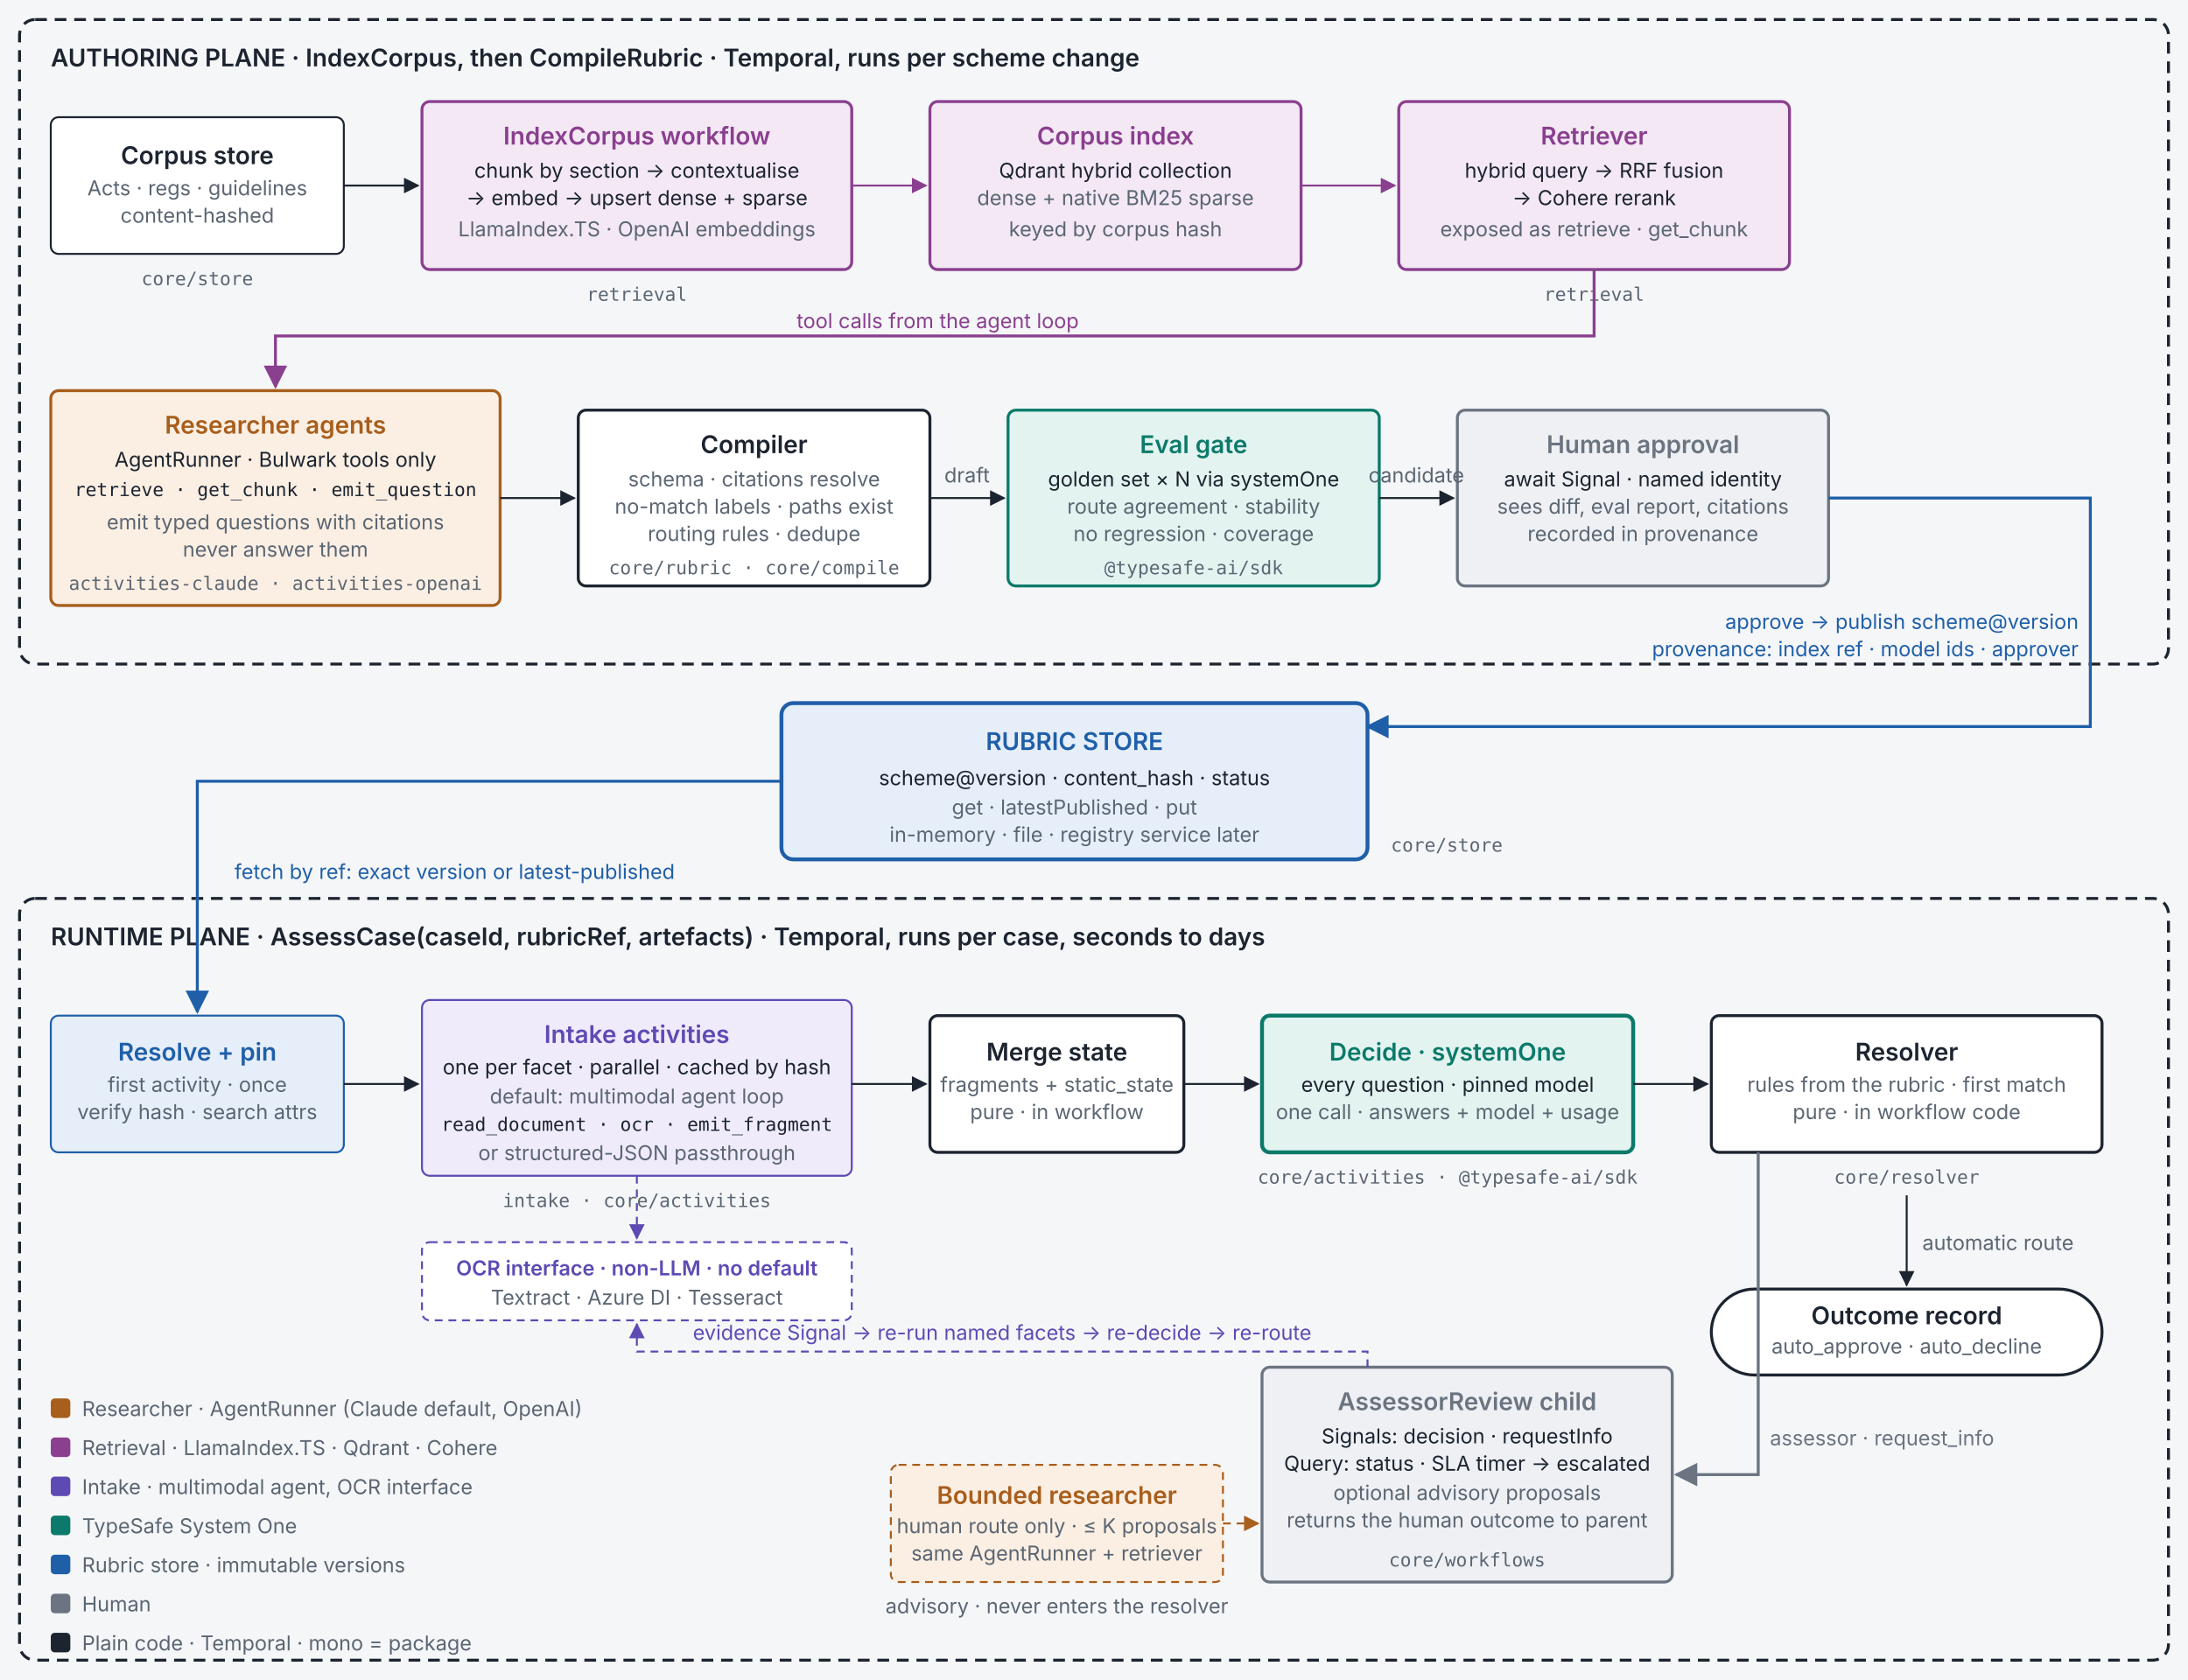
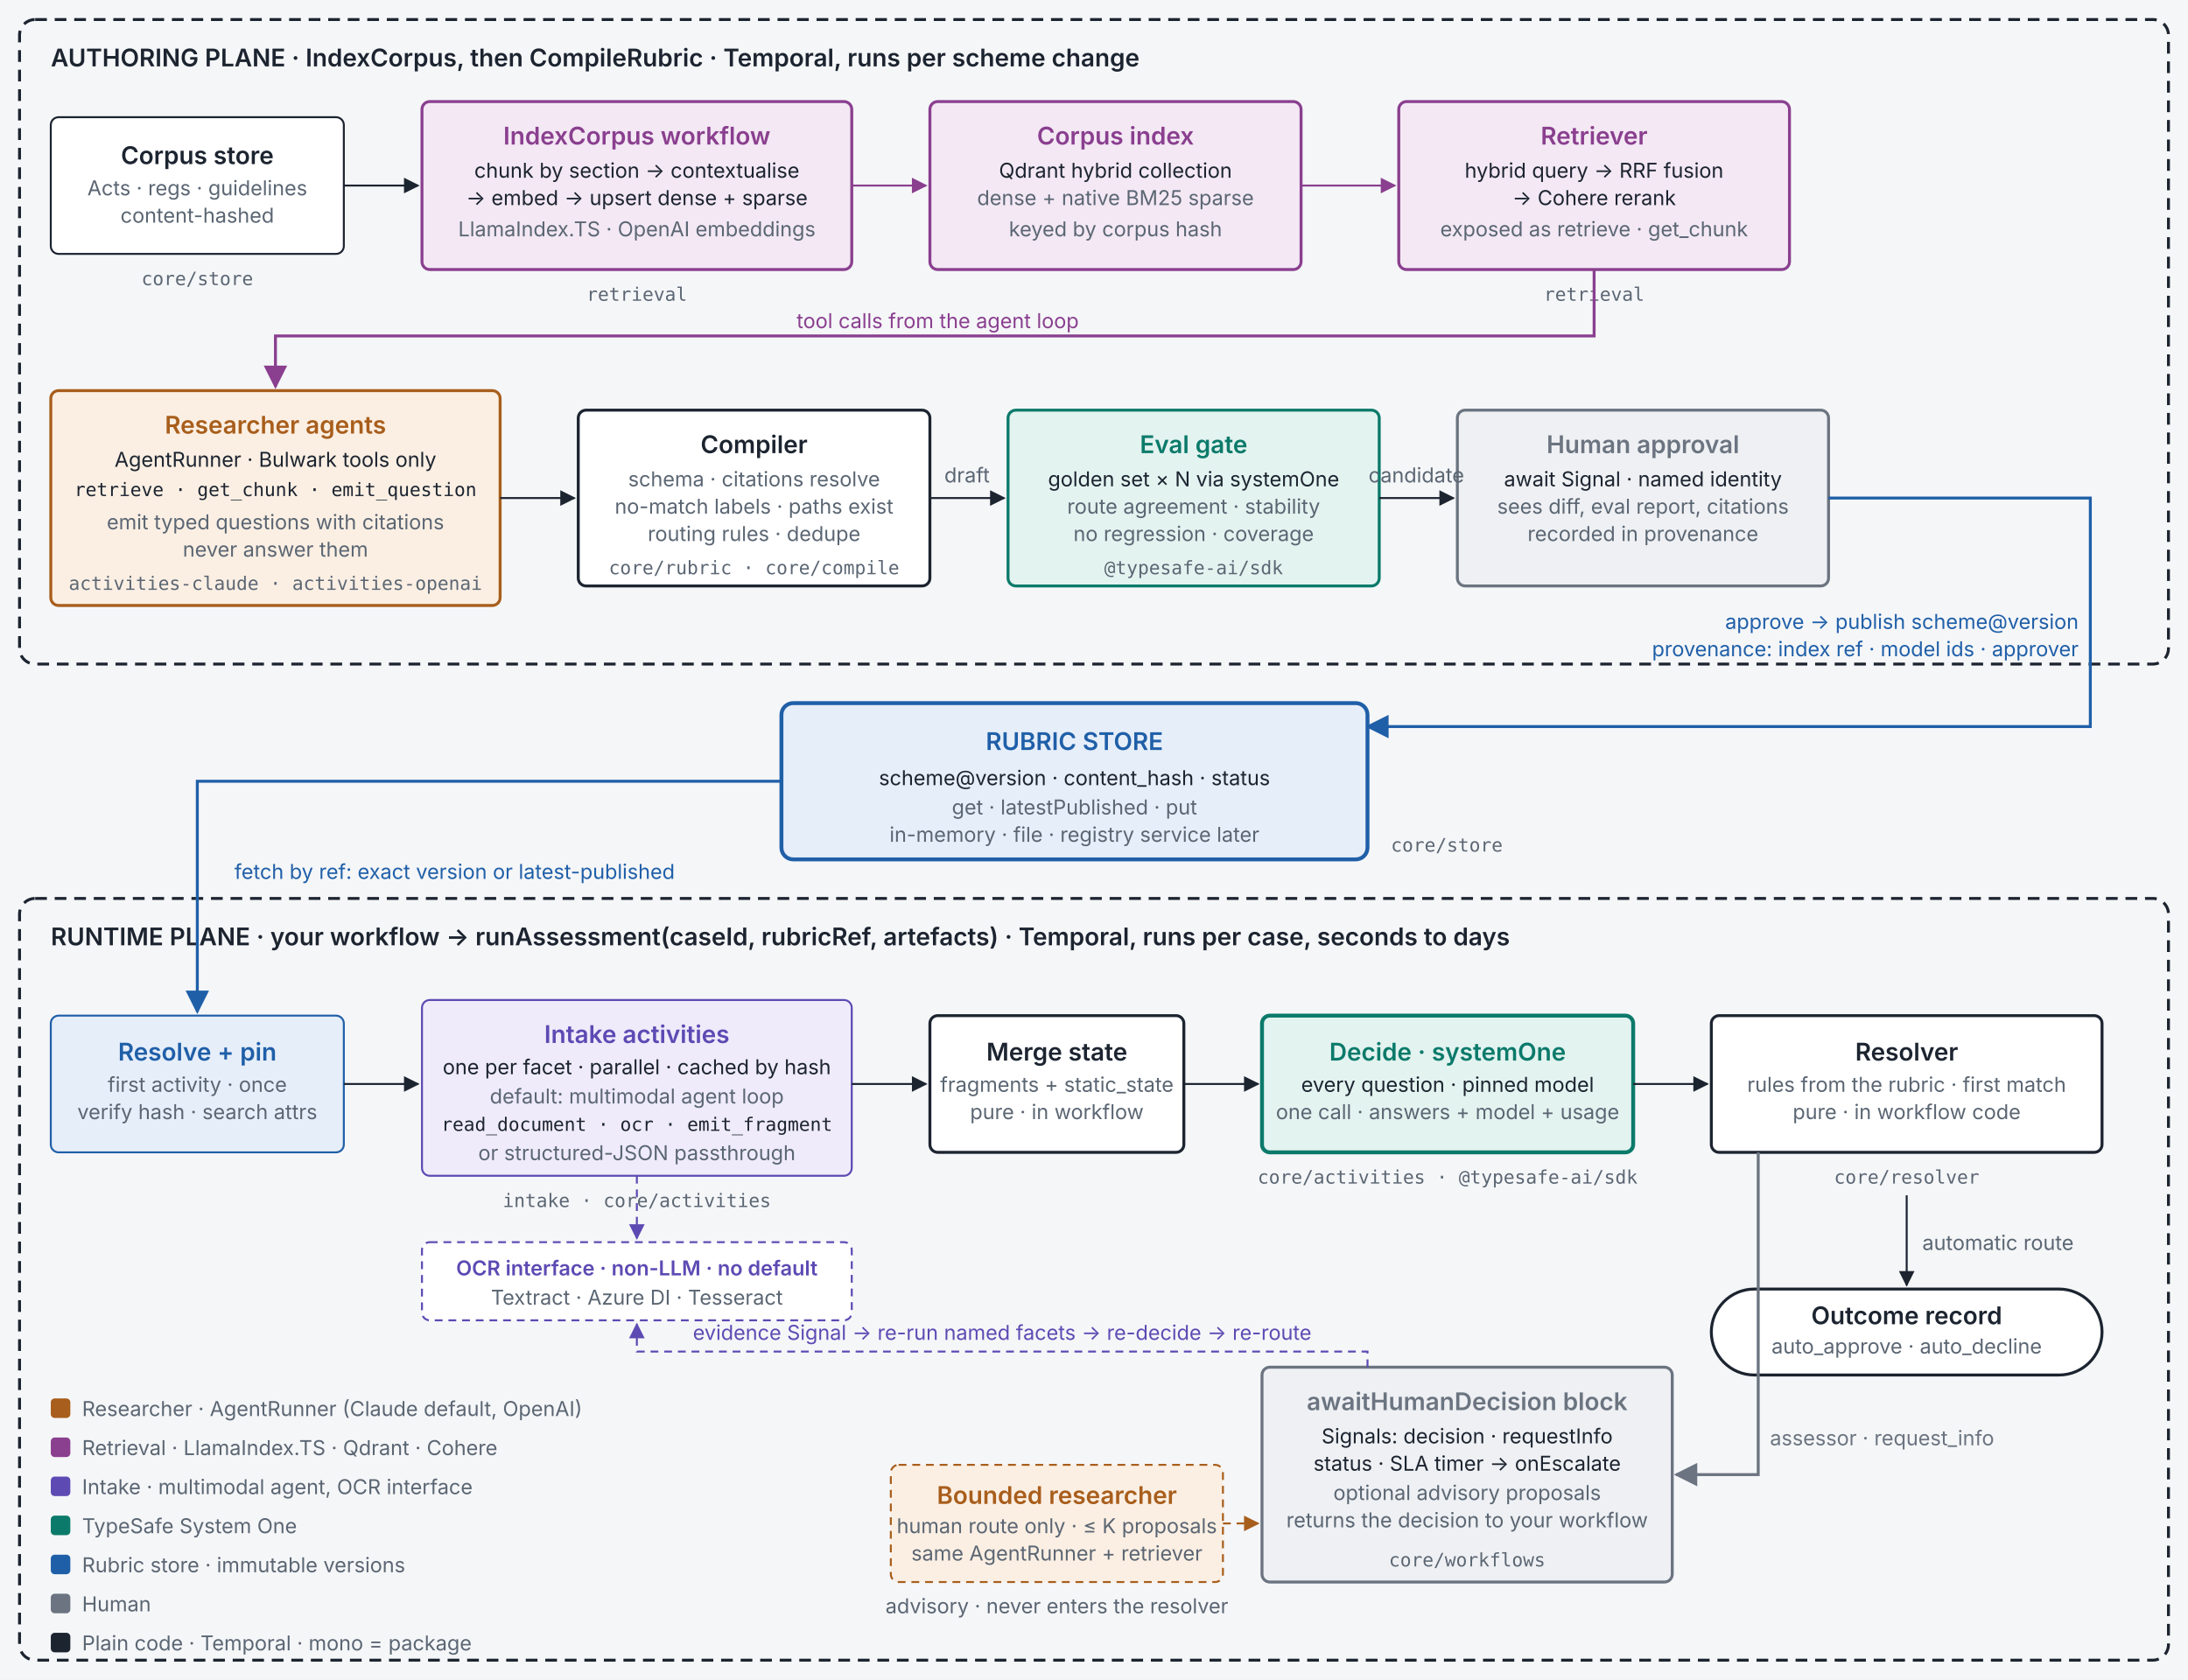
- <svg xmlns="http://www.w3.org/2000/svg" viewBox="0 0 1120 860" width="1120" height="860" font-family="IBM Plex Sans, system-ui, -apple-system, Segoe UI, sans-serif" role="img" aria-label="Bulwark architecture. Top: authoring plane. An IndexCorpus workflow chunks, contextualises, and embeds a content-hashed corpus into a Qdrant hybrid index. Researcher agents, running on the AgentRunner interface with Bulwark's retrieve, get_chunk, and emit_question tools, read the index and emit typed questions with citations. A compiler validates the set, an eval gate runs the golden set through TypeSafe, and a named human approves via Signal. Middle: rubric store holding immutable scheme@version artifacts. Bottom: runtime plane. AssessCase resolves and pins one version, fans out intake activities (default multimodal agent with an OCR interface, or a structured-JSON passthrough), merges static state, calls TypeSafe systemOne once, and routes in the resolver. Uncertain cases go to an AssessorReview child workflow with Signals and an SLA; a bounded researcher may propose questions there only. Packages are labelled in monospace.">
+ <svg xmlns="http://www.w3.org/2000/svg" viewBox="0 0 1120 860" width="1120" height="860" font-family="IBM Plex Sans, system-ui, -apple-system, Segoe UI, sans-serif" role="img" aria-label="Bulwark architecture. Top: authoring plane. An IndexCorpus workflow chunks, contextualises, and embeds a content-hashed corpus into a Qdrant hybrid index. Researcher agents, running on the AgentRunner interface with Bulwark's retrieve, get_chunk, and emit_question tools, read the index and emit typed questions with citations. A compiler validates the set, an eval gate runs the golden set through TypeSafe, and a named human approves via Signal. Middle: rubric store holding immutable scheme@version artifacts. Bottom: runtime plane. The developer's workflow calls runAssessment, which resolves and pins one version, fans out intake activities (default multimodal agent with an OCR interface, or a structured-JSON passthrough), merges static state, calls TypeSafe systemOne once, and routes in the resolver. Uncertain cases go to the awaitHumanDecision block with Signals and an SLA inside the same workflow; a bounded researcher may propose questions there only. Packages are labelled in monospace.">
  <defs>
    <marker id="arr" viewBox="0 0 10 10" refX="9" refY="5" markerWidth="8" markerHeight="8" orient="auto-start-reverse">
      <path d="M0 0L10 5L0 10z" fill="#1C2430" />
    </marker>
    <marker id="arrR" viewBox="0 0 10 10" refX="9" refY="5" markerWidth="8" markerHeight="8" orient="auto-start-reverse">
      <path d="M0 0L10 5L0 10z" fill="#1F5FA8" />
    </marker>
    <marker id="arrO" viewBox="0 0 10 10" refX="9" refY="5" markerWidth="8" markerHeight="8" orient="auto-start-reverse">
      <path d="M0 0L10 5L0 10z" fill="#A85E1C" />
    </marker>
    <marker id="arrH" viewBox="0 0 10 10" refX="9" refY="5" markerWidth="8" markerHeight="8" orient="auto-start-reverse">
      <path d="M0 0L10 5L0 10z" fill="#6B7480" />
    </marker>
    <marker id="arrP" viewBox="0 0 10 10" refX="9" refY="5" markerWidth="8" markerHeight="8" orient="auto-start-reverse">
      <path d="M0 0L10 5L0 10z" fill="#8A3F8F" />
    </marker>
    <marker id="arrI" viewBox="0 0 10 10" refX="9" refY="5" markerWidth="8" markerHeight="8" orient="auto-start-reverse">
      <path d="M0 0L10 5L0 10z" fill="#5D4AB3" />
    </marker>
  </defs>
  <style>
    .ink{fill:#1C2430}.muted{fill:#5B6673}
    .research{fill:#A85E1C}.intake{fill:#5D4AB3}.decide{fill:#0B7A6A}.human{fill:#6B7480}.registry{fill:#1F5FA8}.retrieval{fill:#8A3F8F}
    .t{font-size:12.5px;font-weight:600}.s{font-size:10.5px}.tag{font-size:9.5px;font-family:IBM Plex Mono,ui-monospace,Menlo,monospace}
    .mid{text-anchor:middle}
  </style>
  <rect width="1120" height="860" fill="#F5F6F8" />
  <rect x="10" y="10" width="1100" height="330" rx="8" fill="none" stroke="#1C2430" stroke-width="1.5" stroke-dasharray="6 4" />
  <text x="26" y="34" class="t ink">AUTHORING PLANE  ·  IndexCorpus, then CompileRubric  ·  Temporal, runs per scheme change</text>
  <rect x="26" y="60" width="150" height="70" rx="4" fill="#FFFFFF" stroke="#1C2430" />
  <text x="101" y="84" class="t ink mid">Corpus store</text>
  <text x="101" y="100" class="s muted mid">Acts · regs · guidelines</text>
  <text x="101" y="114" class="s muted mid">content-hashed</text>
  <text x="101" y="146" class="tag muted mid">core/store</text>
  <rect x="216" y="52" width="220" height="86" rx="4" fill="#F3E8F4" stroke="#8A3F8F" stroke-width="1.5" />
  <text x="326" y="74" class="t retrieval mid">IndexCorpus workflow</text>
  <text x="326" y="91" class="s ink mid">chunk by section → contextualise</text>
  <text x="326" y="105" class="s ink mid">→ embed → upsert dense + sparse</text>
  <text x="326" y="121" class="s muted mid">LlamaIndex.TS · OpenAI embeddings</text>
  <text x="326" y="154" class="tag muted mid">retrieval</text>
  <line x1="176" y1="95" x2="214" y2="95" stroke="#1C2430" marker-end="url(#arr)" />
  <rect x="476" y="52" width="190" height="86" rx="4" fill="#F3E8F4" stroke="#8A3F8F" stroke-width="1.5" />
  <text x="571" y="74" class="t retrieval mid">Corpus index</text>
  <text x="571" y="91" class="s ink mid">Qdrant hybrid collection</text>
  <text x="571" y="105" class="s muted mid">dense + native BM25 sparse</text>
  <text x="571" y="121" class="s muted mid">keyed by corpus hash</text>
  <line x1="436" y1="95" x2="474" y2="95" stroke="#8A3F8F" marker-end="url(#arrP)" />
  <rect x="716" y="52" width="200" height="86" rx="4" fill="#F3E8F4" stroke="#8A3F8F" stroke-width="1.5" />
  <text x="816" y="74" class="t retrieval mid">Retriever</text>
  <text x="816" y="91" class="s ink mid">hybrid query → RRF fusion</text>
  <text x="816" y="105" class="s ink mid">→ Cohere rerank</text>
  <text x="816" y="121" class="s muted mid">exposed as retrieve · get_chunk</text>
  <text x="816" y="154" class="tag muted mid">retrieval</text>
  <line x1="666" y1="95" x2="714" y2="95" stroke="#8A3F8F" marker-end="url(#arrP)" />
  <rect x="26" y="200" width="230" height="110" rx="4" fill="#FBEFE3" stroke="#A85E1C" stroke-width="1.5" />
  <text x="141" y="222" class="t research mid">Researcher agents</text>
  <text x="141" y="239" class="s ink mid">AgentRunner · Bulwark tools only</text>
  <text x="141" y="254" class="tag ink mid">retrieve · get_chunk · emit_question</text>
  <text x="141" y="271" class="s muted mid">emit typed questions with citations</text>
  <text x="141" y="285" class="s muted mid">never answer them</text>
  <text x="141" y="302" class="tag muted mid">activities-claude · activities-openai</text>
  <path d="M816 138 V172 H141 V198" fill="none" stroke="#8A3F8F" stroke-width="1.5" marker-end="url(#arrP)" />
  <text x="480" y="168" class="s retrieval mid">tool calls from the agent loop</text>
  <rect x="296" y="210" width="180" height="90" rx="4" fill="#FFFFFF" stroke="#1C2430" stroke-width="1.5" />
  <text x="386" y="232" class="t ink mid">Compiler</text>
  <text x="386" y="249" class="s muted mid">schema · citations resolve</text>
  <text x="386" y="263" class="s muted mid">no-match labels · paths exist</text>
  <text x="386" y="277" class="s muted mid">routing rules · dedupe</text>
  <text x="386" y="294" class="tag muted mid">core/rubric · core/compile</text>
  <line x1="256" y1="255" x2="294" y2="255" stroke="#1C2430" marker-end="url(#arr)" />
  <rect x="516" y="210" width="190" height="90" rx="4" fill="#E3F3F0" stroke="#0B7A6A" stroke-width="1.5" />
  <text x="611" y="232" class="t decide mid">Eval gate</text>
  <text x="611" y="249" class="s ink mid">golden set × N via systemOne</text>
  <text x="611" y="263" class="s muted mid">route agreement · stability</text>
  <text x="611" y="277" class="s muted mid">no regression · coverage</text>
  <text x="611" y="294" class="tag muted mid">@typesafe-ai/sdk</text>
  <line x1="476" y1="255" x2="514" y2="255" stroke="#1C2430" marker-end="url(#arr)" />
  <text x="495" y="247" class="s muted mid">draft</text>
  <rect x="746" y="210" width="190" height="90" rx="4" fill="#EEF0F3" stroke="#6B7480" stroke-width="1.5" />
  <text x="841" y="232" class="t human mid">Human approval</text>
  <text x="841" y="249" class="s ink mid">await Signal · named identity</text>
  <text x="841" y="263" class="s muted mid">sees diff, eval report, citations</text>
  <text x="841" y="277" class="s muted mid">recorded in provenance</text>
  <line x1="706" y1="255" x2="744" y2="255" stroke="#1C2430" marker-end="url(#arr)" />
  <text x="725" y="247" class="s muted mid">candidate</text>
  <path d="M936 255 H1070 V372 H700" fill="none" stroke="#1F5FA8" stroke-width="1.5" marker-end="url(#arrR)" />
  <text x="1064" y="322" class="s registry" text-anchor="end">approve → publish scheme@version</text>
  <text x="1064" y="336" class="s registry" text-anchor="end">provenance: index ref · model ids · approver</text>
  <rect x="400" y="360" width="300" height="80" rx="6" fill="#E6EEF9" stroke="#1F5FA8" stroke-width="2" />
  <text x="550" y="384" class="t registry mid" font-size="13.5">RUBRIC STORE</text>
  <text x="550" y="402" class="s ink mid">scheme@version · content_hash · status</text>
  <text x="550" y="417" class="s muted mid">get · latestPublished · put</text>
  <text x="550" y="431" class="s muted mid">in-memory · file · registry service later</text>
  <text x="712" y="436" class="tag muted">core/store</text>
  <rect x="10" y="460" width="1100" height="390" rx="8" fill="none" stroke="#1C2430" stroke-width="1.5" stroke-dasharray="6 4" />
-   <text x="26" y="484" class="t ink">RUNTIME PLANE  ·  AssessCase(caseId, rubricRef, artefacts)  ·  Temporal, runs per case, seconds to days</text>
+   <text x="26" y="484" class="t ink">RUNTIME PLANE  ·  your workflow → runAssessment(caseId, rubricRef, artefacts)  ·  Temporal, runs per case, seconds to days</text>
  <rect x="26" y="520" width="150" height="70" rx="4" fill="#E6EEF9" stroke="#1F5FA8" />
  <text x="101" y="543" class="t registry mid">Resolve + pin</text>
  <text x="101" y="559" class="s muted mid">first activity · once</text>
  <text x="101" y="573" class="s muted mid">verify hash · search attrs</text>
  <path d="M400 400 H101 V518" fill="none" stroke="#1F5FA8" stroke-width="1.5" marker-end="url(#arrR)" />
  <text x="120" y="450" class="s registry">fetch by ref: exact version or latest-published</text>
  <rect x="216" y="512" width="220" height="90" rx="4" fill="#EFEBFA" stroke="#5D4AB3" />
  <text x="326" y="534" class="t intake mid">Intake activities</text>
  <text x="326" y="550" class="s ink mid">one per facet · parallel · cached by hash</text>
  <text x="326" y="565" class="s muted mid">default: multimodal agent loop</text>
  <text x="326" y="579" class="tag ink mid">read_document · ocr · emit_fragment</text>
  <text x="326" y="594" class="s muted mid">or structured-JSON passthrough</text>
  <text x="326" y="618" class="tag muted mid">intake · core/activities</text>
  <line x1="176" y1="555" x2="214" y2="555" stroke="#1C2430" marker-end="url(#arr)" />
  <rect x="216" y="636" width="220" height="40" rx="4" fill="#FFFFFF" stroke="#5D4AB3" stroke-dasharray="4 3" />
  <text x="326" y="653" class="s intake mid" font-weight="600">OCR interface · non-LLM · no default</text>
  <text x="326" y="668" class="s muted mid">Textract · Azure DI · Tesseract</text>
  <line x1="326" y1="602" x2="326" y2="634" stroke="#5D4AB3" stroke-dasharray="4 3" marker-end="url(#arrI)" />
  <rect x="476" y="520" width="130" height="70" rx="4" fill="#FFFFFF" stroke="#1C2430" stroke-width="1.5" />
  <text x="541" y="543" class="t ink mid">Merge state</text>
  <text x="541" y="559" class="s muted mid">fragments + static_state</text>
  <text x="541" y="573" class="s muted mid">pure · in workflow</text>
  <line x1="436" y1="555" x2="474" y2="555" stroke="#1C2430" marker-end="url(#arr)" />
  <rect x="646" y="520" width="190" height="70" rx="4" fill="#E3F3F0" stroke="#0B7A6A" stroke-width="2" />
  <text x="741" y="543" class="t decide mid">Decide · systemOne</text>
  <text x="741" y="559" class="s ink mid">every question · pinned model</text>
  <text x="741" y="573" class="s muted mid">one call · answers + model + usage</text>
  <text x="741" y="606" class="tag muted mid">core/activities · @typesafe-ai/sdk</text>
  <line x1="606" y1="555" x2="644" y2="555" stroke="#1C2430" marker-end="url(#arr)" />
  <rect x="876" y="520" width="200" height="70" rx="4" fill="#FFFFFF" stroke="#1C2430" stroke-width="1.5" />
  <text x="976" y="543" class="t ink mid">Resolver</text>
  <text x="976" y="559" class="s muted mid">rules from the rubric · first match</text>
  <text x="976" y="573" class="s muted mid">pure · in workflow code</text>
  <text x="976" y="606" class="tag muted mid">core/resolver</text>
  <line x1="836" y1="555" x2="874" y2="555" stroke="#1C2430" marker-end="url(#arr)" />
  <rect x="876" y="660" width="200" height="44" rx="22" fill="#FFFFFF" stroke="#1C2430" stroke-width="1.5" />
  <text x="976" y="678" class="t ink mid">Outcome record</text>
  <text x="976" y="693" class="s muted mid">auto_approve · auto_decline</text>
  <line x1="976" y1="612" x2="976" y2="658" stroke="#1C2430" marker-end="url(#arr)" />
  <text x="984" y="640" class="s muted">automatic route</text>
  <rect x="646" y="700" width="210" height="110" rx="4" fill="#EEF0F3" stroke="#6B7480" stroke-width="1.5" />
-   <text x="751" y="722" class="t human mid">AssessorReview child</text>
+   <text x="751" y="722" class="t human mid">awaitHumanDecision block</text>
  <text x="751" y="739" class="s ink mid">Signals: decision · requestInfo</text>
-   <text x="751" y="753" class="s ink mid">Query: status · SLA timer → escalated</text>
+   <text x="751" y="753" class="s ink mid">status · SLA timer → onEscalate</text>
  <text x="751" y="768" class="s muted mid">optional advisory proposals</text>
-   <text x="751" y="782" class="s muted mid">returns the human outcome to parent</text>
+   <text x="751" y="782" class="s muted mid">returns the decision to your workflow</text>
  <text x="751" y="802" class="tag muted mid">core/workflows</text>
  <path d="M900 590 V755 H858" fill="none" stroke="#6B7480" stroke-width="1.5" marker-end="url(#arrH)" />
  <text x="906" y="740" class="s human">assessor · request_info</text>
  <path d="M700 700 V692 H326 V678" fill="none" stroke="#5D4AB3" stroke-dasharray="4 3" marker-end="url(#arrI)" />
  <text x="513" y="686" class="s intake mid">evidence Signal → re-run named facets → re-decide → re-route</text>
  <rect x="456" y="750" width="170" height="60" rx="4" fill="#FBEFE3" stroke="#A85E1C" stroke-dasharray="4 3" />
  <text x="541" y="770" class="t research mid" font-size="11.5">Bounded researcher</text>
  <text x="541" y="785" class="s muted mid">human route only · ≤ K proposals</text>
  <text x="541" y="799" class="s muted mid">same AgentRunner + retriever</text>
  <line x1="626" y1="780" x2="644" y2="780" stroke="#A85E1C" stroke-dasharray="4 3" marker-end="url(#arrO)" />
  <text x="541" y="826" class="s muted mid">advisory · never enters the resolver</text>
  <g font-size="10.5">
    <rect x="26" y="716" width="10" height="10" rx="2" fill="#A85E1C" />
    <text x="42" y="725" class="muted">Researcher · AgentRunner (Claude default, OpenAI)</text>
    <rect x="26" y="736" width="10" height="10" rx="2" fill="#8A3F8F" />
    <text x="42" y="745" class="muted">Retrieval · LlamaIndex.TS · Qdrant · Cohere</text>
    <rect x="26" y="756" width="10" height="10" rx="2" fill="#5D4AB3" />
    <text x="42" y="765" class="muted">Intake · multimodal agent, OCR interface</text>
    <rect x="26" y="776" width="10" height="10" rx="2" fill="#0B7A6A" />
    <text x="42" y="785" class="muted">TypeSafe System One</text>
    <rect x="26" y="796" width="10" height="10" rx="2" fill="#1F5FA8" />
    <text x="42" y="805" class="muted">Rubric store · immutable versions</text>
    <rect x="26" y="816" width="10" height="10" rx="2" fill="#6B7480" />
    <text x="42" y="825" class="muted">Human</text>
    <rect x="26" y="836" width="10" height="10" rx="2" fill="#1C2430" />
    <text x="42" y="845" class="muted">Plain code · Temporal · mono = package</text>
  </g>
</svg>
